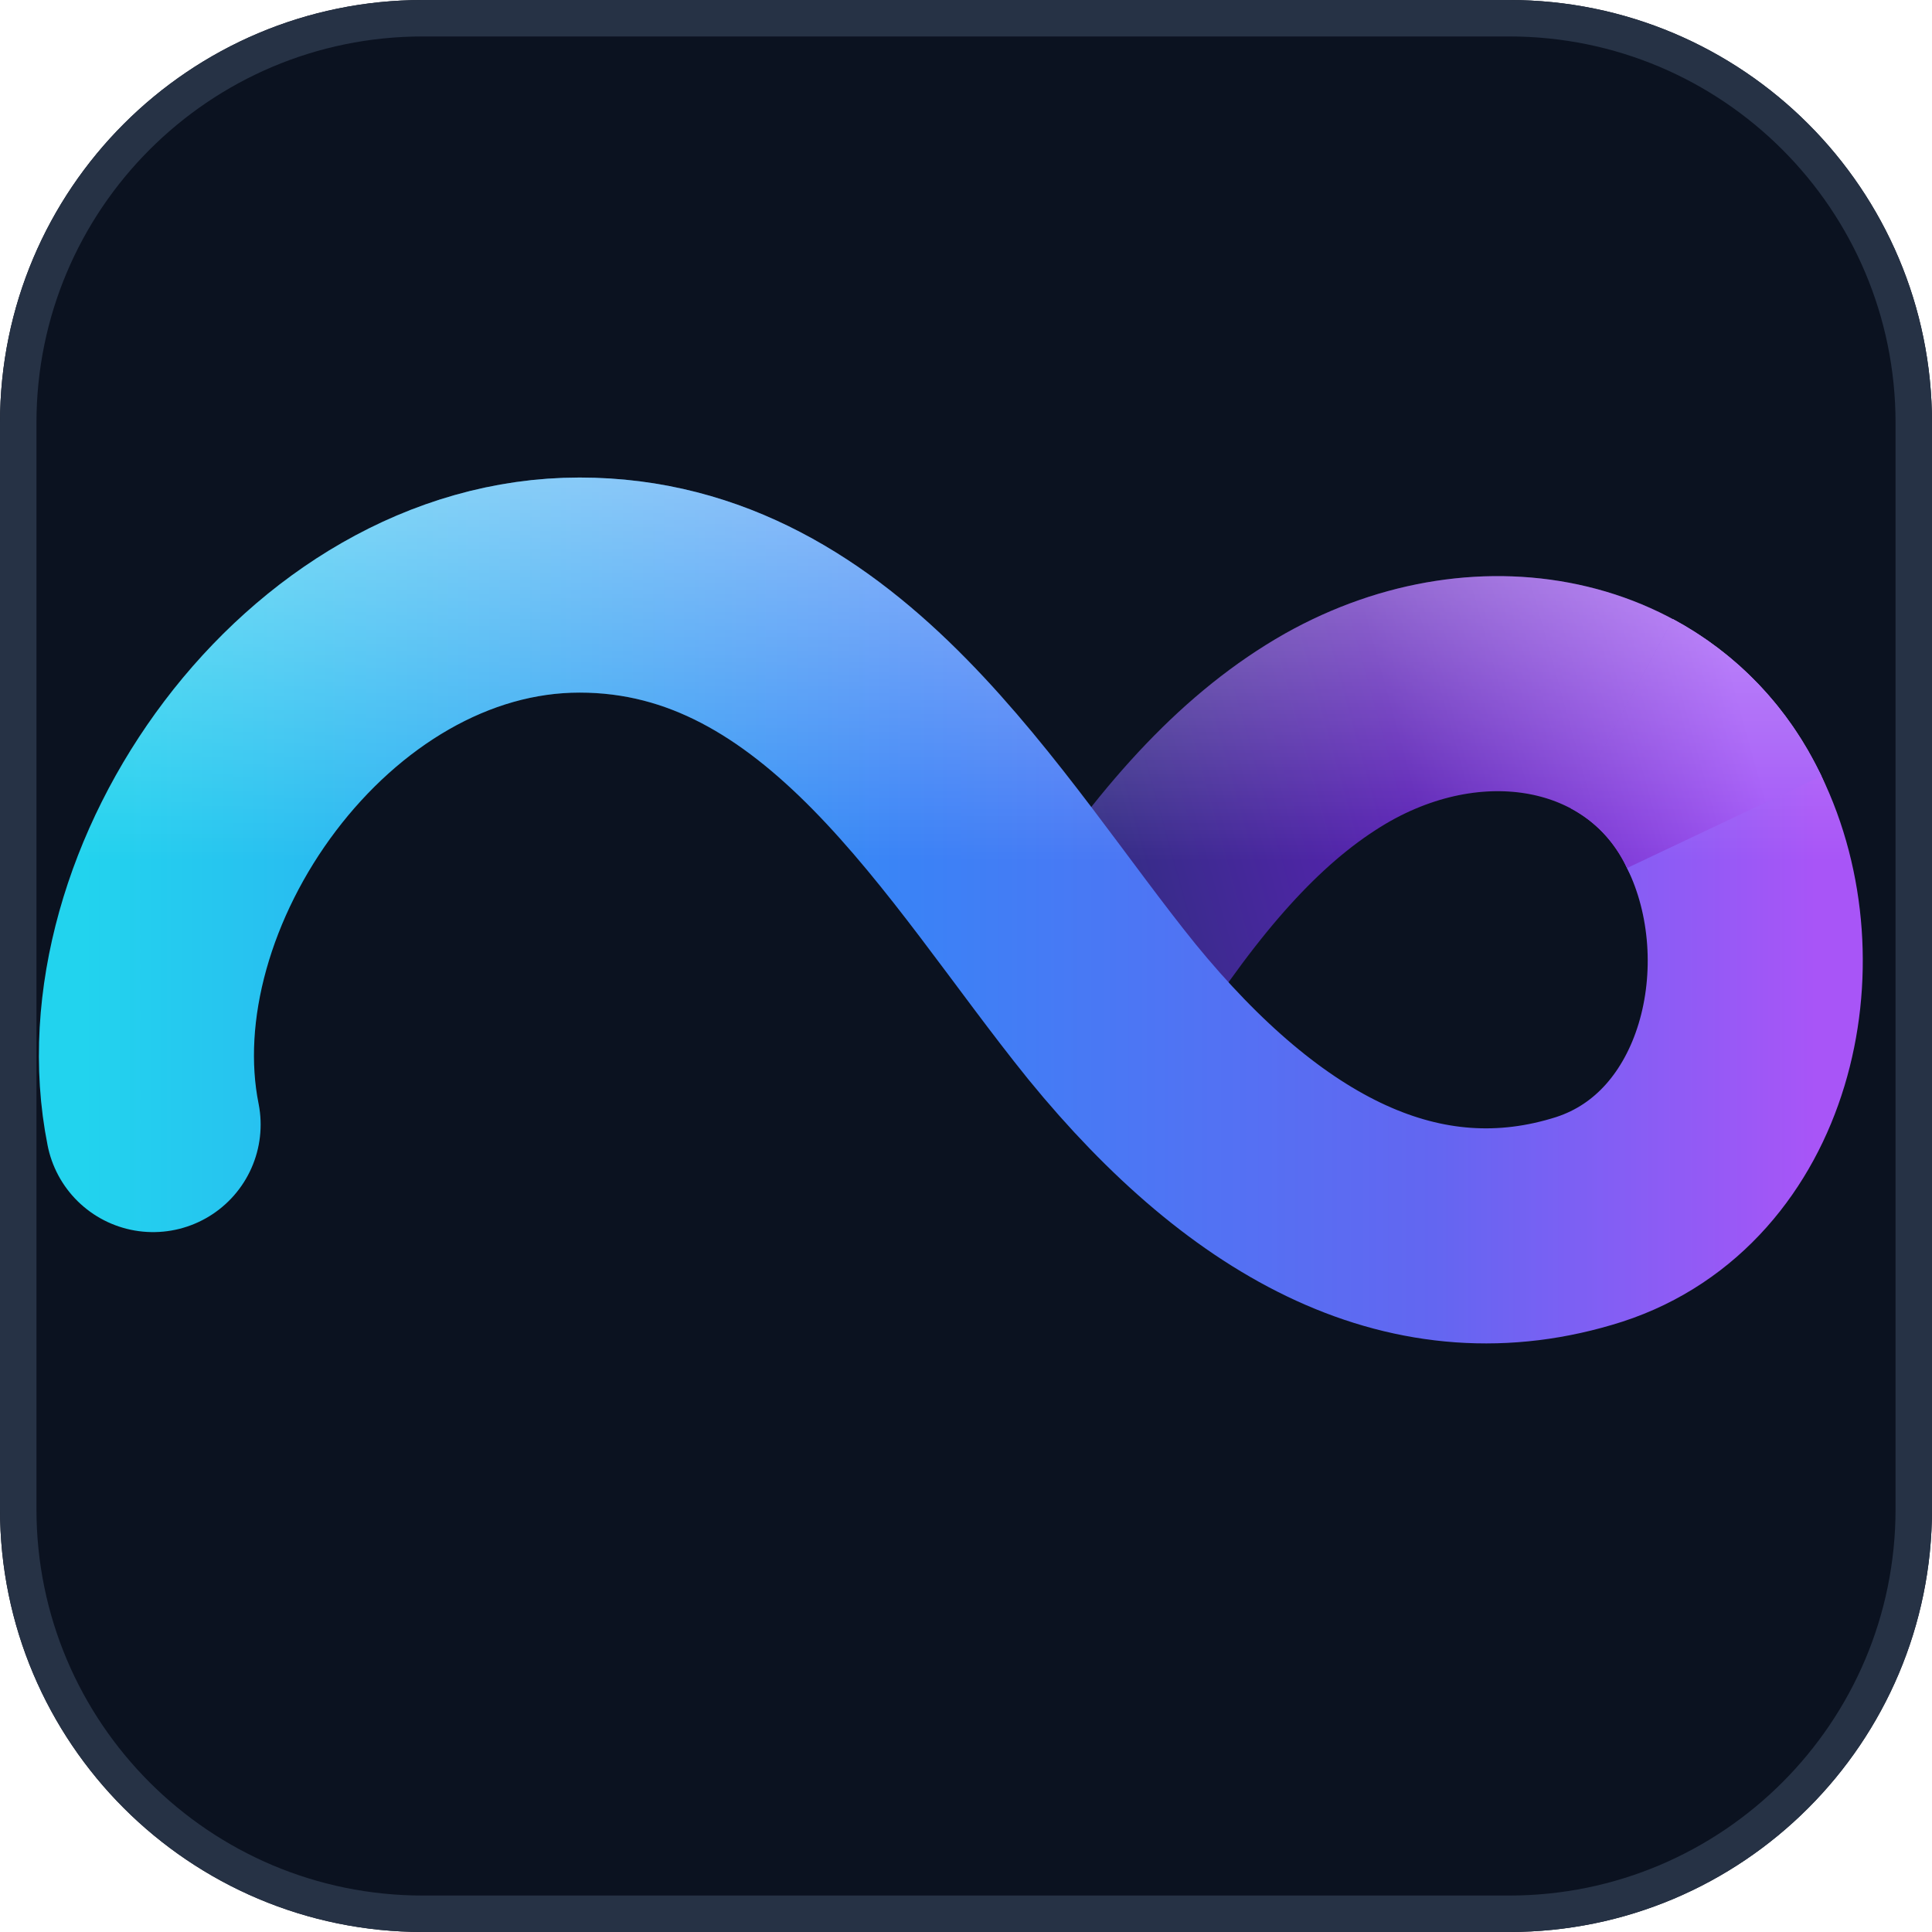
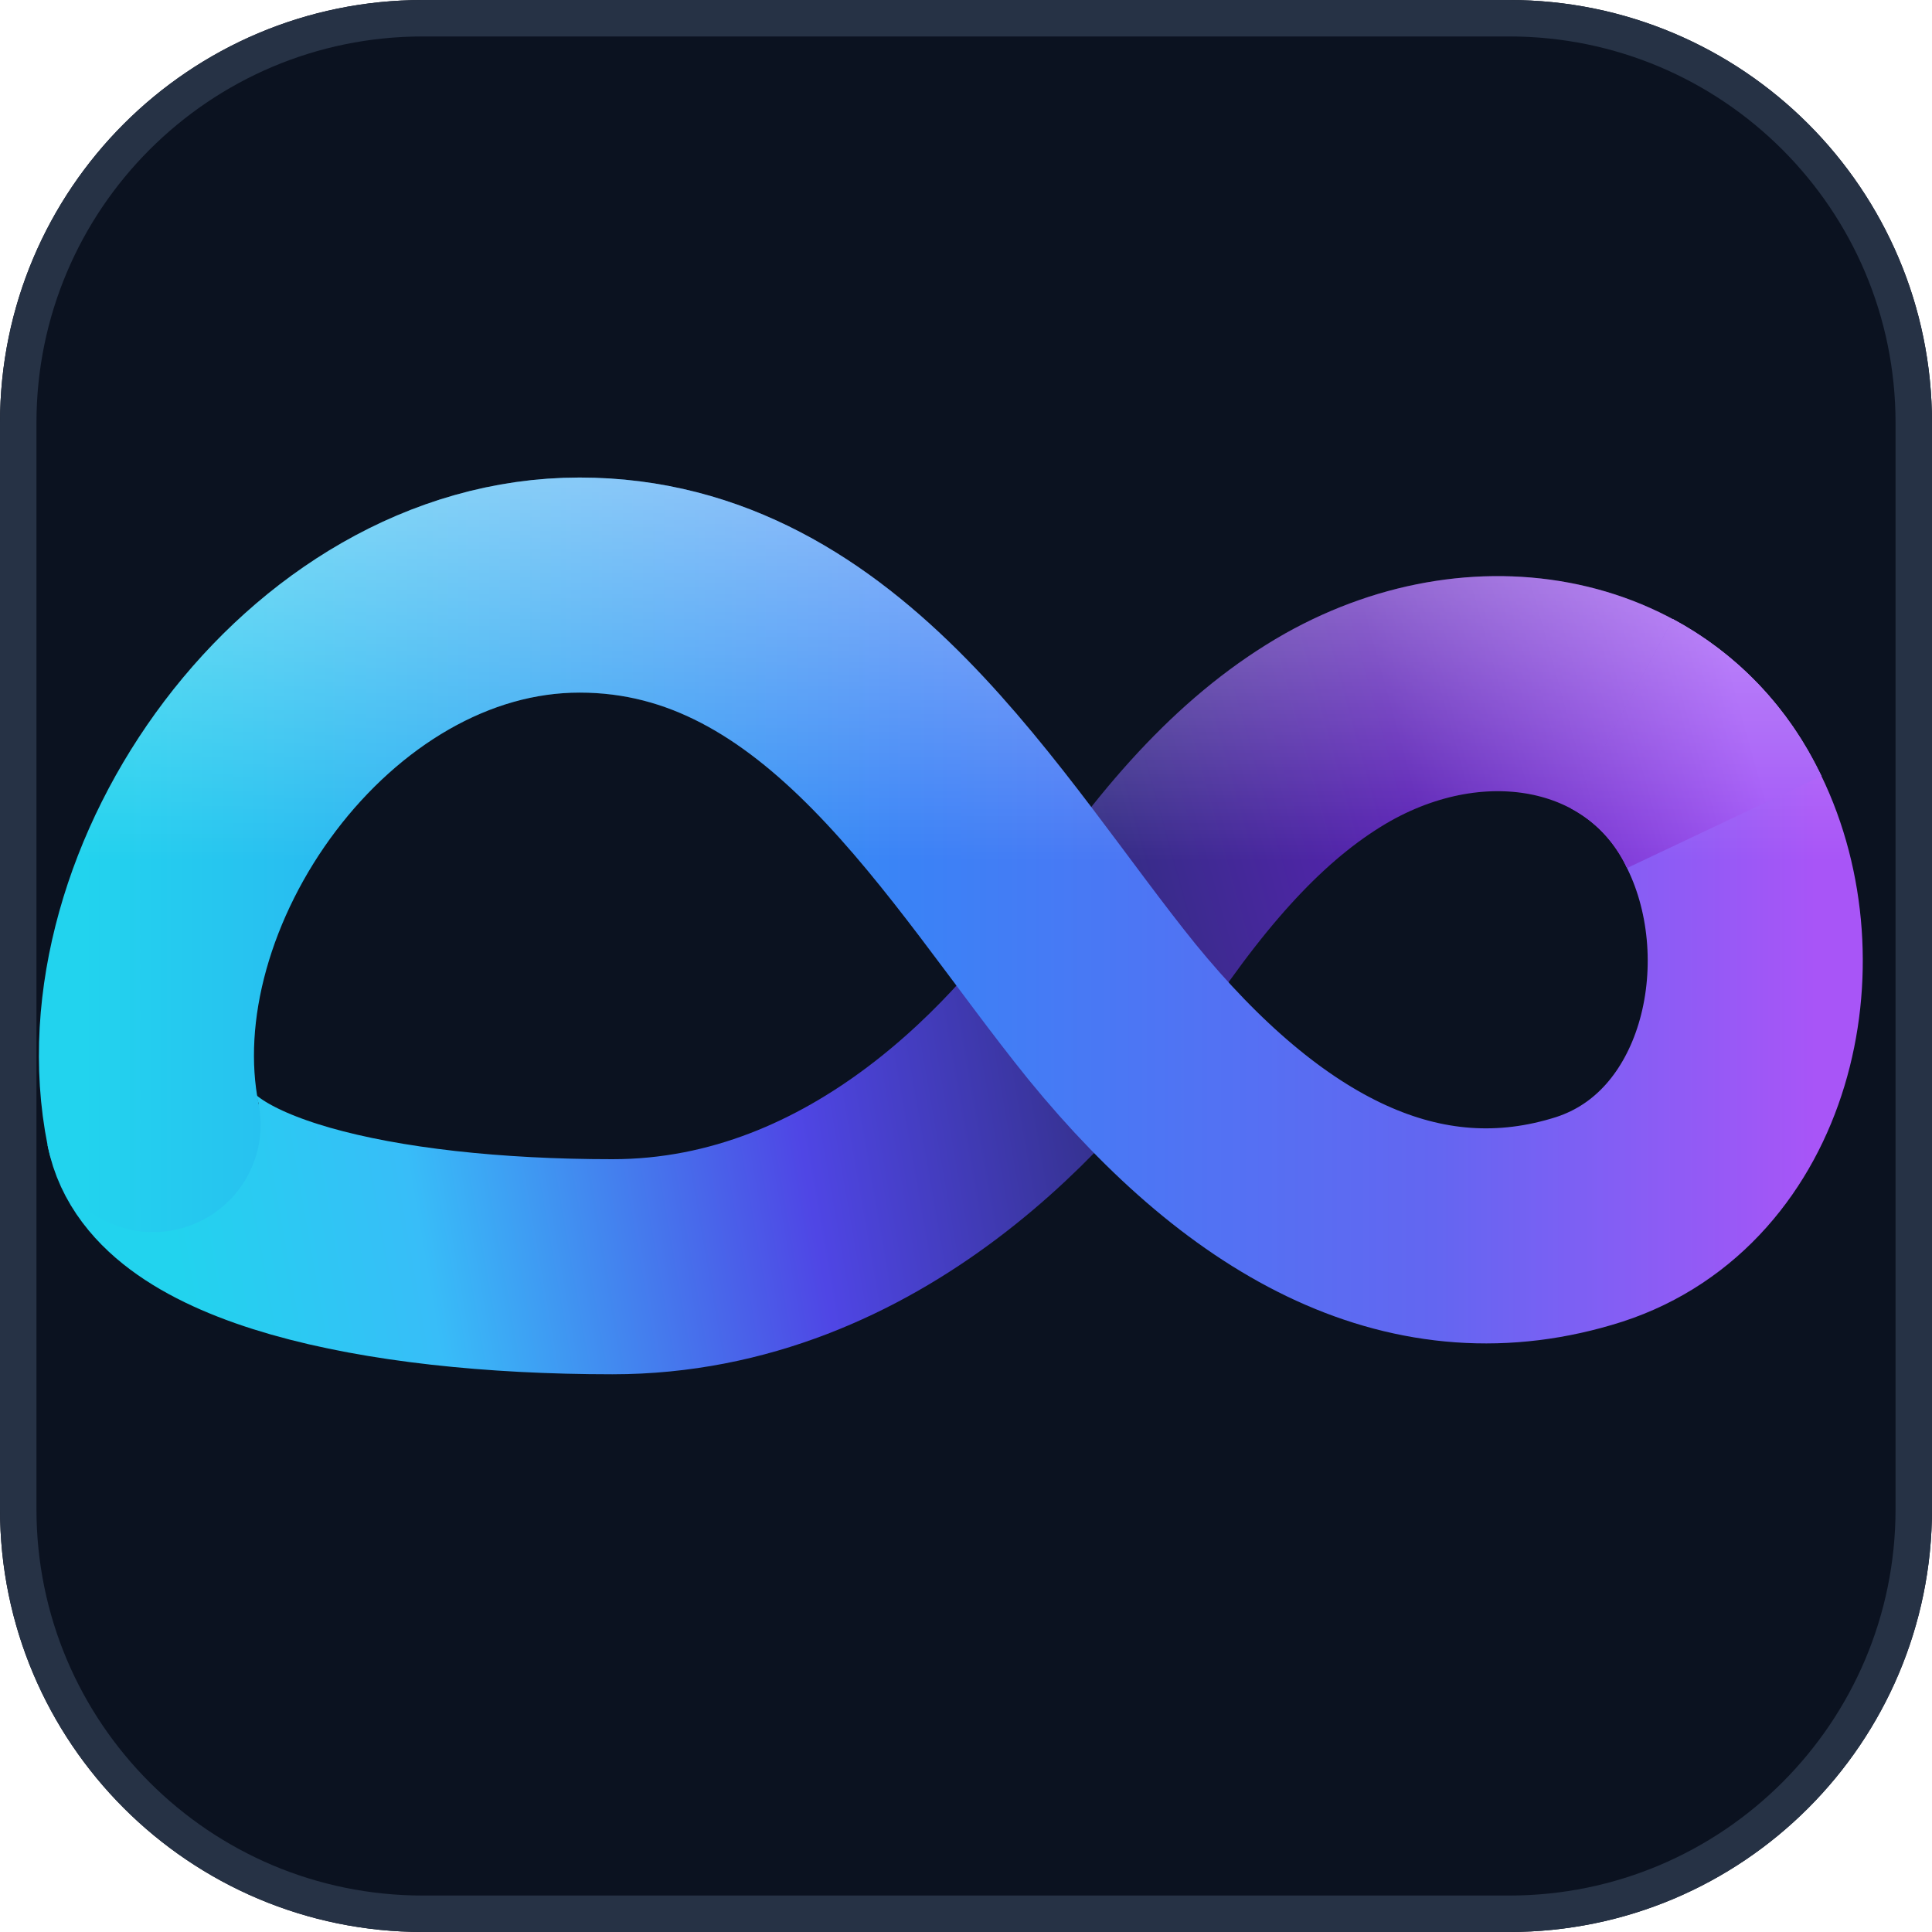
<svg xmlns="http://www.w3.org/2000/svg" viewBox="-6 -225 1060 1060" role="img" aria-label="FlowingTS">
  <defs>
    <linearGradient id="fl-flow" x1="40" y1="0" x2="990" y2="0" gradientUnits="userSpaceOnUse">
      <stop offset="0" stop-color="#22D3EE" />
      <stop offset="0.48" stop-color="#3B82F6" />
      <stop offset="0.78" stop-color="#6366F1" />
      <stop offset="1" stop-color="#A855F7" />
    </linearGradient>
    <linearGradient id="fl-under" x1="960" y1="200" x2="600" y2="300" gradientUnits="userSpaceOnUse">
      <stop offset="0" stop-color="#A256F7" />
      <stop offset="0.5" stop-color="#5B21B6" />
      <stop offset="1" stop-color="#312E81" />
    </linearGradient>
+     <linearGradient id="fl-return" x1="606" y1="300" x2="78" y2="392" gradientUnits="userSpaceOnUse">
+       <stop offset="0" stop-color="#312E81" />
+       <stop offset="0.35" stop-color="#4F46E5" />
+       <stop offset="0.75" stop-color="#38BDF8" />
+       <stop offset="1" stop-color="#22D3EE" />
+     </linearGradient>
    <linearGradient id="fl-gloss" x1="0" y1="40" x2="0" y2="500" gradientUnits="userSpaceOnUse">
      <stop offset="0" stop-color="#FFFFFF" stop-opacity="0.42" />
      <stop offset="0.45" stop-color="#FFFFFF" stop-opacity="0" />
    </linearGradient>
  </defs>
  <rect x="-6" y="-225" width="1060" height="1060" rx="232" fill="#0B1220" />
  <rect x="4" y="-215" width="1040" height="1040" rx="222" fill="none" stroke="#263245" stroke-width="20" />
  <g fill="none" stroke-width="118.0" stroke-linecap="round">
-     <path d="M940 226C904 150 810 128 728 174C684 199 646 240 606 300" stroke="url(#fl-under)" />
-     <path d="M940 226C904 150 810 128 728 174C684 199 646 240 606 300" stroke="url(#fl-gloss)" />
+     <path d="M940 226C904 150 810 128 728 174C684 199 646 240 606 300" stroke="url(#fl-under)" stroke-linecap="butt" />
+     <path d="M940 226C904 150 810 128 728 174C684 199 646 240 606 300" stroke="url(#fl-gloss)" stroke-linecap="butt" />
+     <path d="M606 300C566 360 470 470 330 470C200 470 88 444 78 392" stroke="url(#fl-return)" stroke-linecap="butt" />
+     <path d="M606 300C566 360 470 470 330 470C200 470 88 444 78 392" stroke="url(#fl-gloss)" stroke-linecap="butt" />
    <path d="M78 392C52 262 168 96 312 96C452 96 528 236 604 330C684 428 772 474 866 444C952 416 978 304 940 226" stroke="url(#fl-flow)" />
    <path d="M78 392C52 262 168 96 312 96C452 96 528 236 604 330C684 428 772 474 866 444C952 416 978 304 940 226" stroke="url(#fl-gloss)" />
    <path d="M940.0 226.0C927.4 199.4 907.7 179.4 883.9 166.6" stroke="url(#fl-under)" stroke-linecap="butt" />
    <path d="M940.0 226.0C927.4 199.4 907.7 179.4 883.9 166.6" stroke="url(#fl-gloss)" stroke-linecap="butt" />
  </g>
</svg>
